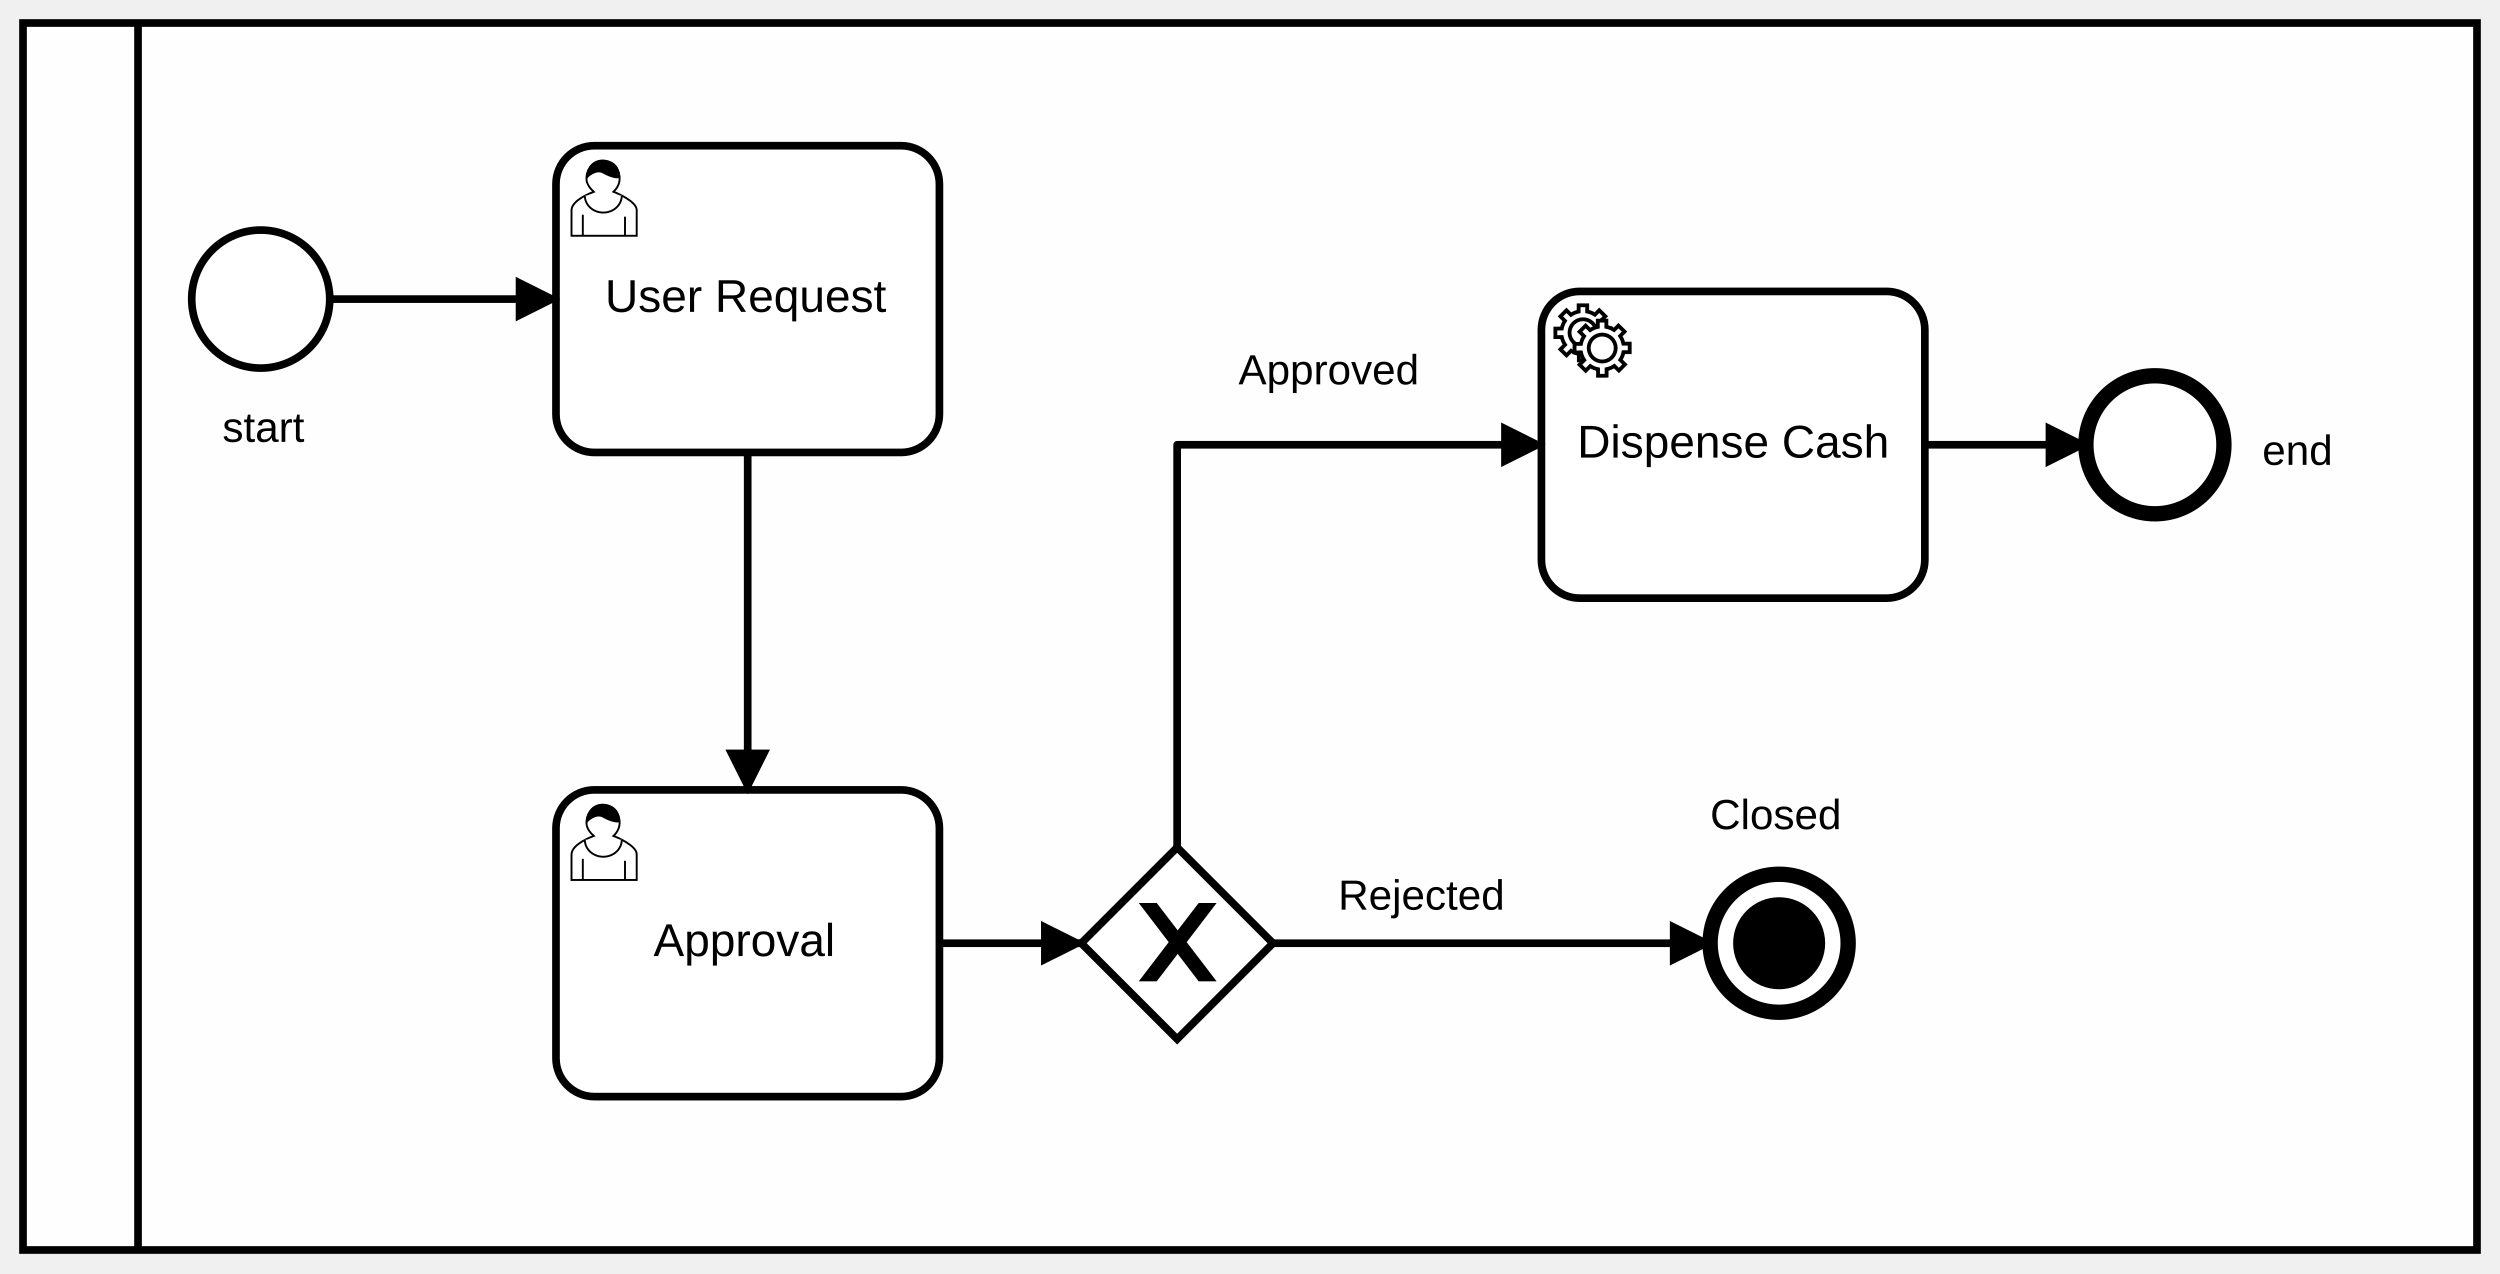
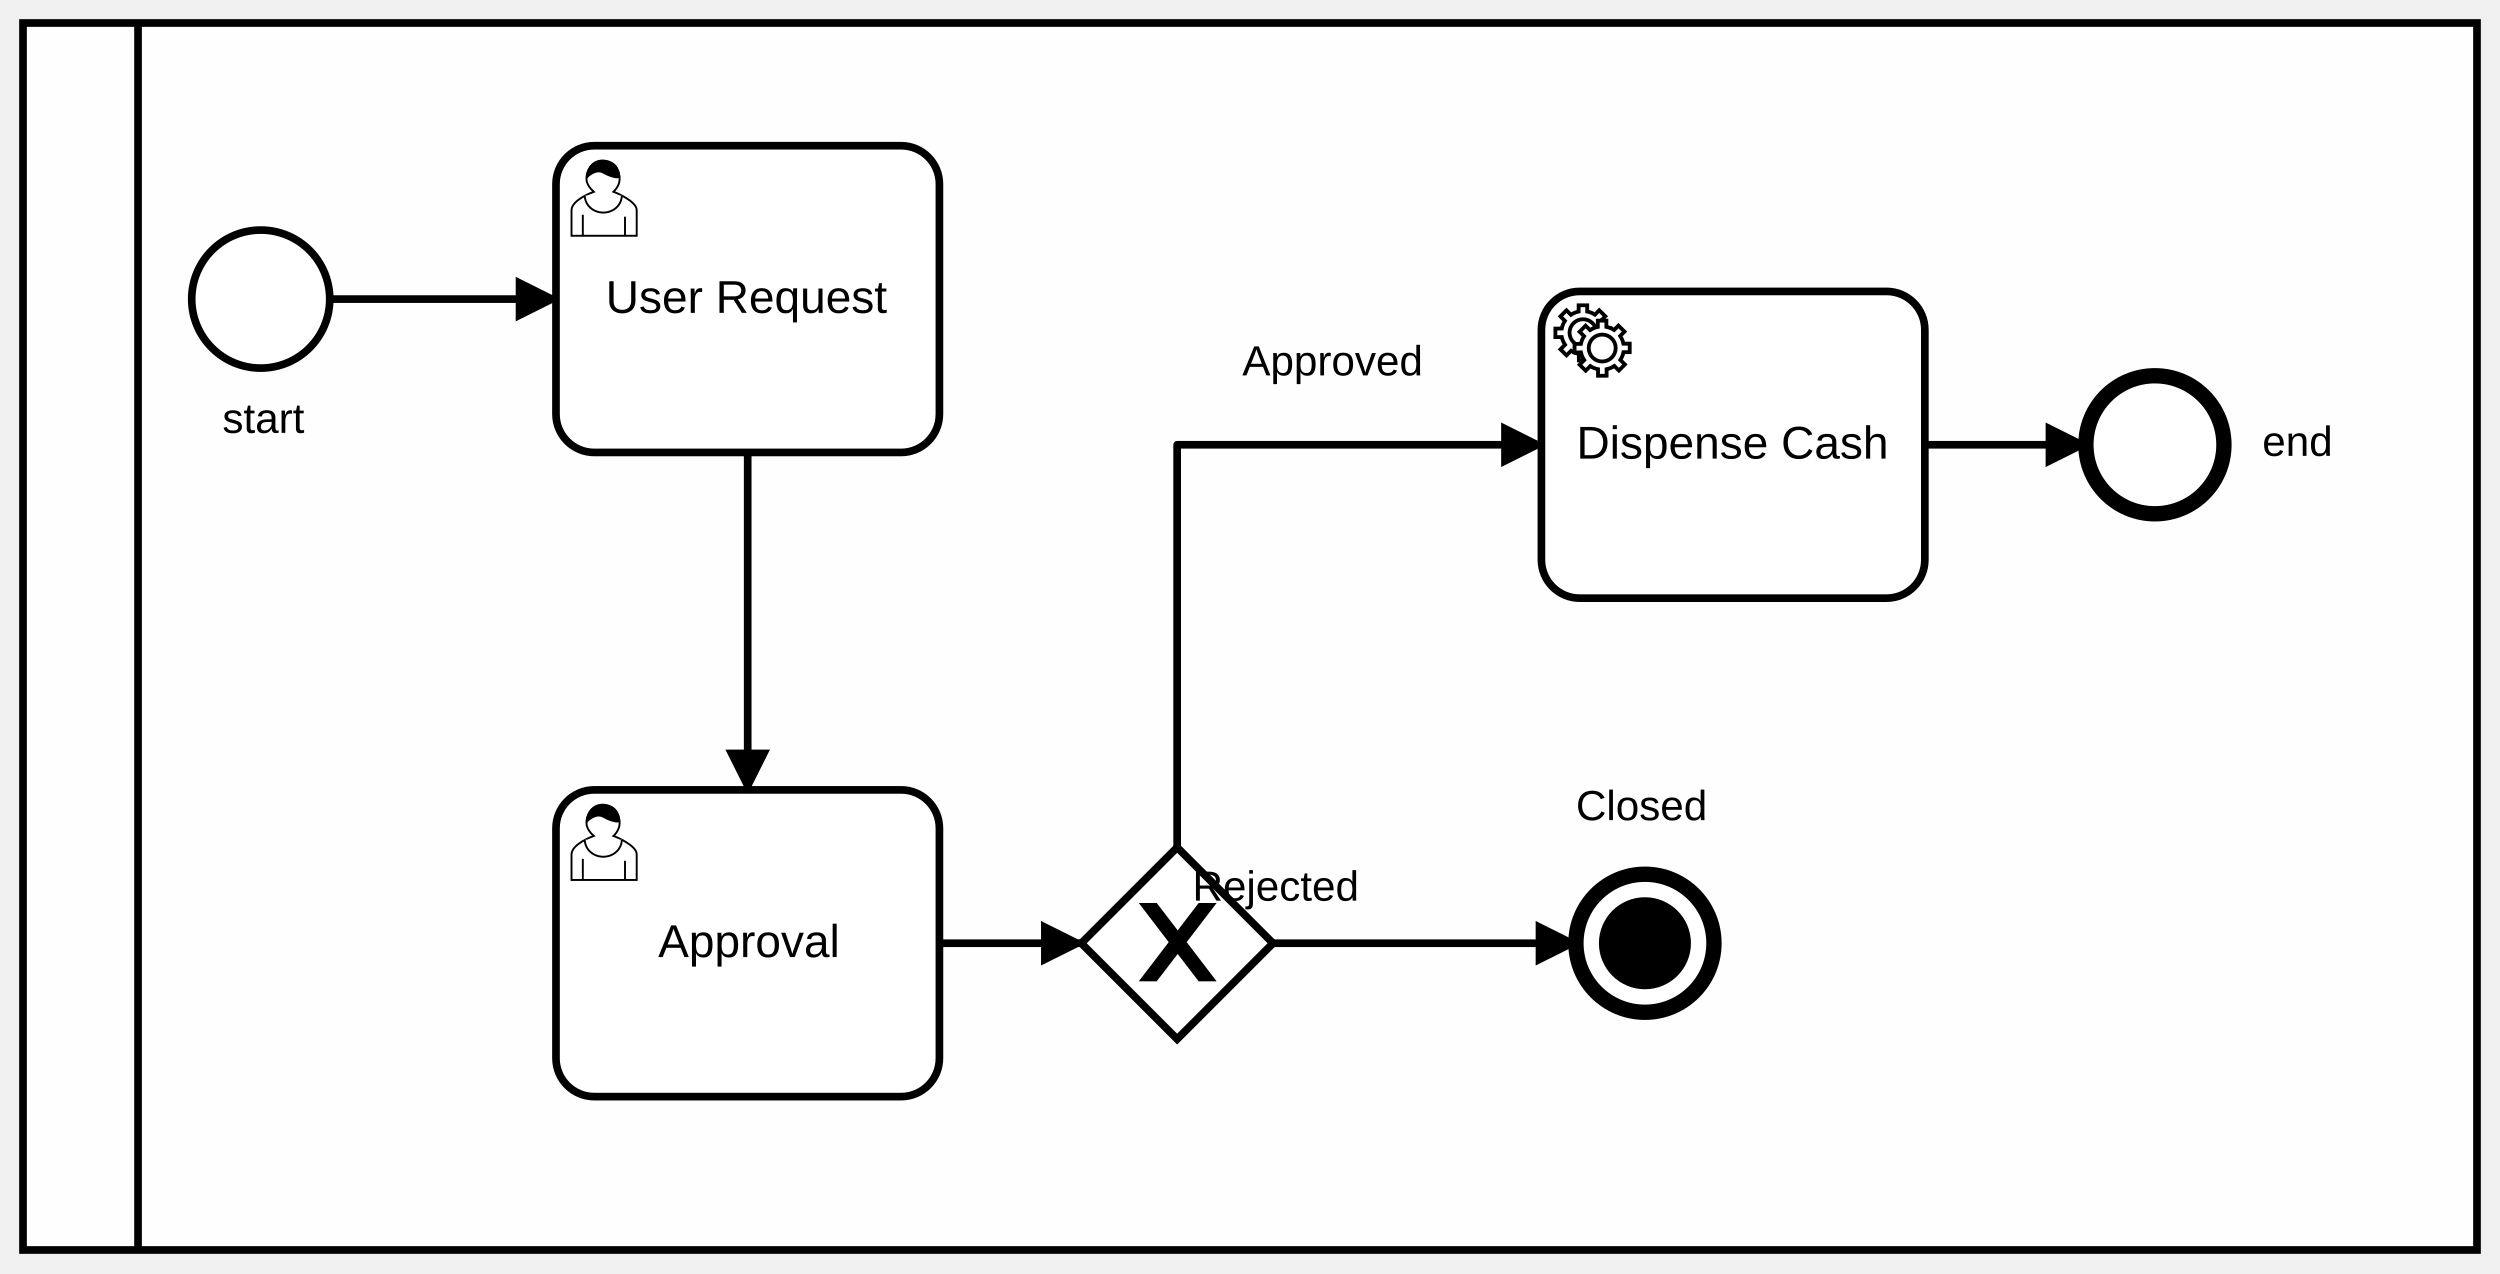
<svg xmlns="http://www.w3.org/2000/svg" width="652" height="332" viewBox="121 5 652 332" version="1.1">
  <defs>
-     <marker id="sequenceflow-end-white-black" viewBox="0 0 20 20" refX="11" refY="10" markerWidth="10" markerHeight="10" orient="auto">
+     <marker id="sequenceflow-end-white-black-7sx406faql6ydktghnzryed55" viewBox="0 0 20 20" refX="11" refY="10" markerWidth="10" markerHeight="10" orient="auto">
      <path d="M 1 5 L 11 10 L 1 15 Z" style="fill: black; stroke-width: 1px; stroke-linecap: round; stroke-dasharray: 10000, 1; stroke: black;" />
    </marker>
  </defs>
  <g class="djs-group">
-     <g class="djs-element djs-shape selected" data-element-id="Participant_0jf4n5b" style="display: block;" transform="translate(127 11)">
+     <g class="djs-element djs-shape" data-element-id="Participant_0jf4n5b" style="display: block;" transform="matrix(1 0 0 1 127 11)">
      <g class="djs-visual">
        <rect x="0" y="0" width="640" height="320" rx="0" ry="0" style="stroke: black; stroke-width: 2px; fill: white; fill-opacity: 0.95;" />
        <polyline points="30,0 30,320 " style="fill: none; stroke: black; stroke-width: 2px;" />
-         <text class="djs-label" style="font-family: Arial, sans-serif; font-size: 12px; fill: black;" transform="matrix(-1.83697e-16 -1 1 -1.83697e-16 0 320)">
-           <tspan x="160" y="18.34" />
+         <text lineHeight="1.2" class="djs-label" style="font-family: Arial, sans-serif; font-size: 12px; font-weight: normal; fill: black;" transform="matrix(-1.83697e-16 -1 1 -1.83697e-16 0 320)">
+           <tspan x="160" y="18.6" />
        </text>
      </g>
-       <rect x="0" y="0" width="640" height="320" class="djs-hit" style="fill: none; stroke-opacity: 0; stroke: white; stroke-width: 15px;" />
+       <rect class="djs-hit djs-hit-click-stroke" x="0" y="0" width="640" height="320" style="fill: none; stroke-opacity: 0; stroke: white; stroke-width: 15px;" />
+       <rect class="djs-hit djs-hit-all" x="0" y="0" width="30" height="320" style="fill: none; stroke-opacity: 0; stroke: white; stroke-width: 15px;" />
      <rect x="-6" y="-6" width="652" height="332" class="djs-outline" style="fill: none;" />
    </g>
    <g class="djs-children">
      <g class="djs-group">
-         <g class="djs-element djs-shape" data-element-id="ExclusiveGateway_0ey1xj0" style="display: block;" transform="translate(403 226)">
-           <g class="djs-visual">
-             <polygon points="25,0 50,25 25,50 0,25" style="stroke: black; stroke-width: 2px; fill: white;" />
+         <g class="djs-element djs-connection" data-element-id="Flow_05qmeqi" style="display: block;">
+           <g class="djs-visual">
+             <path d="m  623,121L665,121 " style="fill: none; stroke-width: 2px; stroke: black; stroke-linejoin: round; marker-end: url('#sequenceflow-end-white-black-7sx406faql6ydktghnzryed55');" />
+           </g>
+           <polyline points="623,121 665,121 " class="djs-hit djs-hit-stroke" style="fill: none; stroke-opacity: 0; stroke: white; stroke-width: 15px;" />
+           <rect x="617" y="115" width="54" height="12" class="djs-outline" style="fill: none;" />
+         </g>
+       </g>
+       <g class="djs-group">
+         <g class="djs-element djs-connection" data-element-id="Flow_15lhvq2" style="display: block;">
+           <g class="djs-visual">
+             <path d="m  316,123L316,211 " style="fill: none; stroke-width: 2px; stroke: black; stroke-linejoin: round; marker-end: url('#sequenceflow-end-white-black-7sx406faql6ydktghnzryed55');" />
+           </g>
+           <polyline points="316,123 316,211 " class="djs-hit djs-hit-stroke" style="fill: none; stroke-opacity: 0; stroke: white; stroke-width: 15px;" />
+           <rect x="310" y="117" width="12" height="100" class="djs-outline" style="fill: none;" />
+         </g>
+       </g>
+       <g class="djs-group">
+         <g class="djs-element djs-connection" data-element-id="Flow_07jc6tg" style="display: block;">
+           <g class="djs-visual">
+             <path d="m  207,83L236,83 L236,83 L266,83 " style="fill: none; stroke-width: 2px; stroke: black; stroke-linejoin: round; marker-end: url('#sequenceflow-end-white-black-7sx406faql6ydktghnzryed55');" />
+           </g>
+           <polyline points="207,83 236,83 236,83 266,83 " class="djs-hit djs-hit-stroke" style="fill: none; stroke-opacity: 0; stroke: white; stroke-width: 15px;" />
+           <rect x="201" y="77" width="71" height="12" class="djs-outline" style="fill: none;" />
+         </g>
+       </g>
+       <g class="djs-group">
+         <g class="djs-element djs-connection" data-element-id="flow_approved" style="display: block;">
+           <g class="djs-visual">
+             <path d="m  428,226L428,121 L523,121 " style="fill: none; stroke-width: 2px; stroke: black; stroke-linejoin: round; marker-end: url('#sequenceflow-end-white-black-7sx406faql6ydktghnzryed55');" />
+           </g>
+           <polyline points="428,226 428,121 523,121 " class="djs-hit djs-hit-stroke" style="fill: none; stroke-opacity: 0; stroke: white; stroke-width: 15px;" />
+           <rect x="422" y="115" width="107" height="117" class="djs-outline" style="fill: none;" />
+         </g>
+       </g>
+       <g class="djs-group">
+         <g class="djs-element djs-connection" data-element-id="flow_rejected" style="display: block;">
+           <g class="djs-visual">
+             <path d="m  453,251L532,251 " style="fill: none; stroke-width: 2px; stroke: black; stroke-linejoin: round; marker-end: url('#sequenceflow-end-white-black-7sx406faql6ydktghnzryed55');" />
+           </g>
+           <polyline points="453,251 532,251 " class="djs-hit djs-hit-stroke" style="fill: none; stroke-opacity: 0; stroke: white; stroke-width: 15px;" />
+           <rect x="447" y="245" width="91" height="12" class="djs-outline" style="fill: none;" />
+         </g>
+       </g>
+       <g class="djs-group">
+         <g class="djs-element djs-connection" data-element-id="SequenceFlow_0tl9p9p" style="display: block;">
+           <g class="djs-visual">
+             <path d="m  366,251L403,251 " style="fill: none; stroke-width: 2px; stroke: black; stroke-linejoin: round; marker-end: url('#sequenceflow-end-white-black-7sx406faql6ydktghnzryed55');" />
+           </g>
+           <polyline points="366,251 403,251 " class="djs-hit djs-hit-stroke" style="fill: none; stroke-opacity: 0; stroke: white; stroke-width: 15px;" />
+           <rect x="360" y="245" width="49" height="12" class="djs-outline" style="fill: none;" />
+         </g>
+       </g>
+       <g class="djs-group">
+         <g class="djs-element djs-shape" data-element-id="ExclusiveGateway_0ey1xj0" style="display: block;" transform="matrix(1 0 0 1 403 226)">
+           <g class="djs-visual">
+             <polygon points="25,0 50,25 25,50 0,25" style="stroke: black; stroke-width: 2px; fill: white; fill-opacity: 0.95;" />
            <path d="m 16,15 7.429,9.714 -7.429,9.714 3.429,0 5.714,-7.464 5.714,7.464 3.429,0 -7.429,-9.714 7.429,-9.714 -3.429,0 -5.714,7.464 -5.714,-7.464 -3.429,0 z" style="fill: black; stroke-width: 1px; stroke: black;" />
          </g>
-           <rect x="0" y="0" width="50" height="50" class="djs-hit" style="fill: none; stroke-opacity: 0; stroke: white; stroke-width: 15px;" />
+           <rect class="djs-hit djs-hit-all" x="0" y="0" width="50" height="50" style="fill: none; stroke-opacity: 0; stroke: white; stroke-width: 15px;" />
          <rect x="-6" y="-6" width="62" height="62" class="djs-outline" style="fill: none;" />
        </g>
      </g>
      <g class="djs-group">
-         <g class="djs-element djs-shape" data-element-id="event_closed" style="display: block;" transform="translate(567 233)">
-           <g class="djs-visual">
-             <circle cx="18" cy="18" r="18" style="stroke: black; stroke-width: 4px; fill: white;" />
-             <circle cx="18" cy="18" r="10" style="stroke: black; stroke-width: 4px; fill: black;" />
-           </g>
-           <rect x="0" y="0" width="36" height="36" class="djs-hit" style="fill: none; stroke-opacity: 0; stroke: white; stroke-width: 15px;" />
-           <rect x="-6" y="-6" width="48" height="48" class="djs-outline" style="fill: none;" />
-         </g>
-       </g>
-       <g class="djs-group">
-         <g class="djs-element djs-shape" data-element-id="Activity_03i6maz" style="display: block;" transform="translate(266 43)">
-           <g class="djs-visual">
-             <rect x="0" y="0" width="100" height="80" rx="10" ry="10" style="stroke: black; stroke-width: 2px; fill: white;" />
-             <text class="djs-label" style="font-family: Arial, sans-serif; font-size: 12px; fill: black;">
-               <tspan x="12.789" y="43.34">User Request</tspan>
+         <g class="djs-element djs-shape" data-element-id="Activity_03i6maz" style="display: block;" transform="matrix(1 0 0 1 266 43)">
+           <g class="djs-visual">
+             <rect x="0" y="0" width="100" height="80" rx="10" ry="10" style="stroke: black; stroke-width: 2px; fill: white; fill-opacity: 0.95;" />
+             <text lineHeight="1.2" class="djs-label" style="font-family: Arial, sans-serif; font-size: 12px; font-weight: normal; fill: black;">
+               <tspan x="12.984" y="43.6">User Request</tspan>
            </text>
            <path d="m 15,12 c 0.909,-0.845 1.594,-2.049 1.594,-3.385 0,-2.554 -1.805,-4.622 -4.357,-4.622 -2.552,0 -4.288,2.068 -4.288,4.622 0,1.348 0.974,2.562 1.896,3.405 -0.529,0.187 -5.669,2.097 -5.794,4.756 v 6.718 h 17 v -6.718 c 0,-2.298 -5.528,-4.595 -6.051,-4.776 zm -8,6 l 0,5.5 m 11,0 l 0,-5" style="fill: white; stroke-width: 0.5px; stroke: black;" />
            <path d="m 15,12 m 2.162,1.009 c 0,2.447 -2.158,4.431 -4.821,4.431 -2.665,0 -4.822,-1.981 -4.822,-4.431 " style="fill: white; stroke-width: 0.5px; stroke: black;" />
            <path d="m 15,12 m -6.9,-3.80 c 0,0 2.251,-2.358 4.274,-1.177 2.024,1.181 4.221,1.537 4.124,0.965 -0.098,-0.57 -0.117,-3.791 -4.191,-4.136 -3.575,0.001 -4.208,3.367 -4.207,4.348 z" style="fill: black; stroke-width: 0.5px; stroke: black;" />
          </g>
-           <rect x="0" y="0" width="100" height="80" class="djs-hit" style="fill: none; stroke-opacity: 0; stroke: white; stroke-width: 15px;" />
+           <rect class="djs-hit djs-hit-all" x="0" y="0" width="100" height="80" style="fill: none; stroke-opacity: 0; stroke: white; stroke-width: 15px;" />
          <rect x="-6" y="-6" width="112" height="92" class="djs-outline" style="fill: none;" />
        </g>
      </g>
      <g class="djs-group">
-         <g class="djs-element djs-shape" data-element-id="StartEvent_09in9bz" style="display: block;" transform="translate(171 65)">
-           <g class="djs-visual">
-             <circle cx="18" cy="18" r="18" style="stroke: black; stroke-width: 2px; fill: white;" />
-           </g>
-           <rect x="0" y="0" width="36" height="36" class="djs-hit" style="fill: none; stroke-opacity: 0; stroke: white; stroke-width: 15px;" />
+         <g class="djs-element djs-shape" data-element-id="StartEvent_09in9bz" style="display: block;" transform="matrix(1 0 0 1 171 65)">
+           <g class="djs-visual">
+             <circle cx="18" cy="18" r="18" style="stroke: black; stroke-width: 2px; fill: white; fill-opacity: 0.95;" />
+           </g>
+           <rect class="djs-hit djs-hit-all" x="0" y="0" width="36" height="36" style="fill: none; stroke-opacity: 0; stroke: white; stroke-width: 15px;" />
          <rect x="-6" y="-6" width="48" height="48" class="djs-outline" style="fill: none;" />
        </g>
      </g>
      <g class="djs-group">
-         <g class="djs-element djs-shape" data-element-id="task_approval" style="display: block;" transform="translate(266 211)">
-           <g class="djs-visual">
-             <rect x="0" y="0" width="100" height="80" rx="10" ry="10" style="stroke: black; stroke-width: 2px; fill: white;" />
-             <text class="djs-label" style="font-family: Arial, sans-serif; font-size: 12px; fill: black;">
-               <tspan x="25.438" y="43.34">Approval</tspan>
+         <g class="djs-element djs-shape" data-element-id="StartEvent_09in9bz_label" style="display: block;" transform="matrix(1 0 0 1 179 108)">
+           <g class="djs-visual">
+             <text lineHeight="1.2" class="djs-label" style="font-family: Arial, sans-serif; font-size: 11px; font-weight: normal; fill: black;">
+               <tspan x="0" y="9.9">start</tspan>
+             </text>
+           </g>
+           <rect class="djs-hit djs-hit-all" x="0" y="0" width="23" height="14" style="fill: none; stroke-opacity: 0; stroke: white; stroke-width: 15px;" />
+           <rect x="-6" y="-6" width="35" height="26" class="djs-outline" style="fill: none;" />
+         </g>
+       </g>
+       <g class="djs-group">
+         <g class="djs-element djs-shape" data-element-id="task_approval" style="display: block;" transform="matrix(1 0 0 1 266 211)">
+           <g class="djs-visual">
+             <rect x="0" y="0" width="100" height="80" rx="10" ry="10" style="stroke: black; stroke-width: 2px; fill: white; fill-opacity: 0.95;" />
+             <text lineHeight="1.2" class="djs-label" style="font-family: Arial, sans-serif; font-size: 12px; font-weight: normal; fill: black;">
+               <tspan x="26.648" y="43.6">Approval</tspan>
            </text>
            <path d="m 15,12 c 0.909,-0.845 1.594,-2.049 1.594,-3.385 0,-2.554 -1.805,-4.622 -4.357,-4.622 -2.552,0 -4.288,2.068 -4.288,4.622 0,1.348 0.974,2.562 1.896,3.405 -0.529,0.187 -5.669,2.097 -5.794,4.756 v 6.718 h 17 v -6.718 c 0,-2.298 -5.528,-4.595 -6.051,-4.776 zm -8,6 l 0,5.5 m 11,0 l 0,-5" style="fill: white; stroke-width: 0.5px; stroke: black;" />
            <path d="m 15,12 m 2.162,1.009 c 0,2.447 -2.158,4.431 -4.821,4.431 -2.665,0 -4.822,-1.981 -4.822,-4.431 " style="fill: white; stroke-width: 0.5px; stroke: black;" />
            <path d="m 15,12 m -6.9,-3.80 c 0,0 2.251,-2.358 4.274,-1.177 2.024,1.181 4.221,1.537 4.124,0.965 -0.098,-0.57 -0.117,-3.791 -4.191,-4.136 -3.575,0.001 -4.208,3.367 -4.207,4.348 z" style="fill: black; stroke-width: 0.5px; stroke: black;" />
          </g>
-           <rect x="0" y="0" width="100" height="80" class="djs-hit" style="fill: none; stroke-opacity: 0; stroke: white; stroke-width: 15px;" />
+           <rect class="djs-hit djs-hit-all" x="0" y="0" width="100" height="80" style="fill: none; stroke-opacity: 0; stroke: white; stroke-width: 15px;" />
          <rect x="-6" y="-6" width="112" height="92" class="djs-outline" style="fill: none;" />
        </g>
      </g>
      <g class="djs-group">
-         <g class="djs-element djs-shape" data-element-id="event_end" style="display: block;" transform="translate(665 103)">
-           <g class="djs-visual">
-             <circle cx="18" cy="18" r="18" style="stroke: black; stroke-width: 4px; fill: white;" />
-           </g>
-           <rect x="0" y="0" width="36" height="36" class="djs-hit" style="fill: none; stroke-opacity: 0; stroke: white; stroke-width: 15px;" />
+         <g class="djs-element djs-shape" data-element-id="event_end" style="display: block;" transform="matrix(1 0 0 1 665 103)">
+           <g class="djs-visual">
+             <circle cx="18" cy="18" r="18" style="stroke: black; stroke-width: 4px; fill: white; fill-opacity: 0.95;" />
+           </g>
+           <rect class="djs-hit djs-hit-all" x="0" y="0" width="36" height="36" style="fill: none; stroke-opacity: 0; stroke: white; stroke-width: 15px;" />
          <rect x="-6" y="-6" width="48" height="48" class="djs-outline" style="fill: none;" />
        </g>
      </g>
      <g class="djs-group">
-         <g class="djs-element djs-shape" data-element-id="Activity_065bb7n" style="display: block;" transform="translate(523 81)">
-           <g class="djs-visual">
-             <rect x="0" y="0" width="100" height="80" rx="10" ry="10" style="stroke: black; stroke-width: 2px; fill: white;" />
-             <text class="djs-label" style="font-family: Arial, sans-serif; font-size: 12px; fill: black;">
-               <tspan x="9.344" y="43.34">Dispense Cash</tspan>
+         <g class="djs-element djs-shape" data-element-id="event_end_label" style="display: block;" transform="matrix(1 0 0 1 711 114)">
+           <g class="djs-visual">
+             <text lineHeight="1.2" class="djs-label" style="font-family: Arial, sans-serif; font-size: 11px; font-weight: normal; fill: black;">
+               <tspan x="0" y="9.9">end</tspan>
+             </text>
+           </g>
+           <rect class="djs-hit djs-hit-all" x="0" y="0" width="19" height="14" style="fill: none; stroke-opacity: 0; stroke: white; stroke-width: 15px;" />
+           <rect x="-6" y="-6" width="31" height="26" class="djs-outline" style="fill: none;" />
+         </g>
+       </g>
+       <g class="djs-group">
+         <g class="djs-element djs-shape" data-element-id="Activity_065bb7n" style="display: block;" transform="matrix(1 0 0 1 523 81)">
+           <g class="djs-visual">
+             <rect x="0" y="0" width="100" height="80" rx="10" ry="10" style="stroke: black; stroke-width: 2px; fill: white; fill-opacity: 0.95;" />
+             <text lineHeight="1.2" class="djs-label" style="font-family: Arial, sans-serif; font-size: 12px; font-weight: normal; fill: black;">
+               <tspan x="9.148" y="43.6">Dispense Cash</tspan>
            </text>
            <path d="m 12,18 v -1.713 c 0.352,-0.07 0.704,-0.178 1.048,-0.321 0.344,-0.145 0.666,-0.321 0.966,-0.521 l 1.194,1.18 1.567,-1.577 -1.195,-1.18 c 0.403,-0.614 0.683,-1.299 0.825,-2.018 l 1.622,-0.01 v -2.22 l -1.637,0.01 c -0.073,-0.352 -0.178,-0.7 -0.324,-1.044 -0.145,-0.344 -0.321,-0.664 -0.523,-0.962 l 1.131,-1.136 -1.583,-1.563 -1.13,1.136 c -0.614,-0.401 -1.303,-0.681 -2.023,-0.822 l 0.009,-1.619 h -2.241 l 0.004,1.631 c -0.354,0.074 -0.705,0.18 -1.05,0.324 -0.344,0.144 -0.665,0.321 -0.964,0.52 l -1.17,-1.158 -1.567,1.579 1.168,1.157 c -0.403,0.613 -0.683,1.298 -0.825,2.017 l -1.659,0.003 v 2.222 l 1.672,-0.006 c 0.073,0.351 0.18,0.702 0.324,1.045 0.145,0.344 0.321,0.664 0.523,0.961 l -1.199,1.197 1.584,1.56 1.196,-1.193 c 0.614,0.403 1.303,0.682 2.023,0.823 l 7.19e-4,1.699 h 2.227 z m 0.221,-3.996 c -1.789,0.75 -3.858,-0.093 -4.61,-1.874 -0.752,-1.783 0.091,-3.846 1.88,-4.596 1.788,-0.749 3.857,0.093 4.609,1.874 0.752,1.782 -0.091,3.846 -1.88,4.596 z" style="fill: white; stroke-width: 1px; stroke: black;" />
            <path d="m 17.2,18 c -1.789,0.75 -3.858,-0.093 -4.61,-1.874 -0.752,-1.783 0.091,-3.846 1.88,-4.596 1.788,-0.749 3.857,0.093 4.609,1.874 0.752,1.782 -0.091,3.846 -1.88,4.596 z" style="fill: white; stroke-width: 0px; stroke: black;" />
            <path d="m 17,22 v -1.713 c 0.352,-0.07 0.704,-0.178 1.048,-0.321 0.344,-0.145 0.666,-0.321 0.966,-0.521 l 1.194,1.18 1.567,-1.577 -1.195,-1.18 c 0.403,-0.614 0.683,-1.299 0.825,-2.018 l 1.622,-0.01 v -2.22 l -1.637,0.01 c -0.073,-0.352 -0.178,-0.7 -0.324,-1.044 -0.145,-0.344 -0.321,-0.664 -0.523,-0.962 l 1.131,-1.136 -1.583,-1.563 -1.13,1.136 c -0.614,-0.401 -1.303,-0.681 -2.023,-0.822 l 0.009,-1.619 h -2.241 l 0.004,1.631 c -0.354,0.074 -0.705,0.18 -1.05,0.324 -0.344,0.144 -0.665,0.321 -0.964,0.52 l -1.17,-1.158 -1.567,1.579 1.168,1.157 c -0.403,0.613 -0.683,1.298 -0.825,2.017 l -1.659,0.003 v 2.222 l 1.672,-0.006 c 0.073,0.351 0.18,0.702 0.324,1.045 0.145,0.344 0.321,0.664 0.523,0.961 l -1.199,1.197 1.584,1.56 1.196,-1.193 c 0.614,0.403 1.303,0.682 2.023,0.823 l 7.19e-4,1.699 h 2.227 z m 0.221,-3.996 c -1.789,0.75 -3.858,-0.093 -4.61,-1.874 -0.752,-1.783 0.091,-3.846 1.88,-4.596 1.788,-0.749 3.857,0.093 4.609,1.874 0.752,1.782 -0.091,3.846 -1.88,4.596 z" style="fill: white; stroke-width: 1px; stroke: black;" />
          </g>
-           <rect x="0" y="0" width="100" height="80" class="djs-hit" style="fill: none; stroke-opacity: 0; stroke: white; stroke-width: 15px;" />
+           <rect class="djs-hit djs-hit-all" x="0" y="0" width="100" height="80" style="fill: none; stroke-opacity: 0; stroke: white; stroke-width: 15px;" />
          <rect x="-6" y="-6" width="112" height="92" class="djs-outline" style="fill: none;" />
        </g>
      </g>
      <g class="djs-group">
-         <g class="djs-element djs-shape" data-element-id="ExclusiveGateway_0ey1xj0_label" style="display: none;" transform="translate(383 280)">
-           <g class="djs-visual">
-             <text class="djs-label" style="font-family: Arial, sans-serif; font-size: 11px;">
-               <tspan x="0" y="12.234" />
-             </text>
-           </g>
-           <rect x="0" y="0" width="90" height="12" class="djs-hit" style="fill: none; stroke-opacity: 0; stroke: white; stroke-width: 15px;" />
-           <rect x="-6" y="-6" width="102" height="24" class="djs-outline" style="fill: none;" />
-         </g>
-       </g>
-       <g class="djs-group">
-         <g class="djs-element djs-shape" data-element-id="event_closed_label" style="display: block;" transform="translate(567 209)">
-           <g class="djs-visual">
-             <text class="djs-label" style="font-family: Arial, sans-serif; font-size: 11px;">
-               <tspan x="0" y="12.234">Closed</tspan>
-             </text>
-           </g>
-           <rect x="0" y="0" width="35" height="13" class="djs-hit" style="fill: none; stroke-opacity: 0; stroke: white; stroke-width: 15px;" />
-           <rect x="-6" y="-6" width="47" height="25" class="djs-outline" style="fill: none;" />
-         </g>
-       </g>
-       <g class="djs-group">
-         <g class="djs-element djs-shape" data-element-id="StartEvent_09in9bz_label" style="display: block;" transform="translate(179 108)">
-           <g class="djs-visual">
-             <text class="djs-label" style="font-family: Arial, sans-serif; font-size: 11px;">
-               <tspan x="0" y="12.234">start</tspan>
-             </text>
-           </g>
-           <rect x="0" y="0" width="22" height="13" class="djs-hit" style="fill: none; stroke-opacity: 0; stroke: white; stroke-width: 15px;" />
-           <rect x="-6" y="-6" width="34" height="25" class="djs-outline" style="fill: none;" />
-         </g>
-       </g>
-       <g class="djs-group">
-         <g class="djs-element djs-shape" data-element-id="event_end_label" style="display: block;" transform="translate(711 114)">
-           <g class="djs-visual">
-             <text class="djs-label" style="font-family: Arial, sans-serif; font-size: 11px;">
-               <tspan x="0" y="12.234">end</tspan>
-             </text>
-           </g>
-           <rect x="0" y="0" width="19" height="13" class="djs-hit" style="fill: none; stroke-opacity: 0; stroke: white; stroke-width: 15px;" />
-           <rect x="-6" y="-6" width="31" height="25" class="djs-outline" style="fill: none;" />
-         </g>
-       </g>
-       <g class="djs-group">
-         <g class="djs-element djs-shape" data-element-id="SequenceFlow_0tl9p9p_label" style="display: none;" transform="translate(340 230)">
-           <g class="djs-visual">
-             <text class="djs-label" style="font-family: Arial, sans-serif; font-size: 11px;">
-               <tspan x="0" y="12.234" />
-             </text>
-           </g>
-           <rect x="0" y="0" width="90" height="12" class="djs-hit" style="fill: none; stroke-opacity: 0; stroke: white; stroke-width: 15px;" />
-           <rect x="-6" y="-6" width="102" height="24" class="djs-outline" style="fill: none;" />
-         </g>
-       </g>
-       <g class="djs-group">
-         <g class="djs-element djs-shape" data-element-id="flow_rejected_label" style="display: block;" transform="translate(470 230)">
-           <g class="djs-visual">
-             <text class="djs-label" style="font-family: Arial, sans-serif; font-size: 11px;">
-               <tspan x="0" y="12.234">Rejected</tspan>
-             </text>
-           </g>
-           <rect x="0" y="0" width="44" height="13" class="djs-hit" style="fill: none; stroke-opacity: 0; stroke: white; stroke-width: 15px;" />
-           <rect x="-6" y="-6" width="56" height="25" class="djs-outline" style="fill: none;" />
-         </g>
-       </g>
-       <g class="djs-group">
-         <g class="djs-element djs-shape" data-element-id="flow_approved_label" style="display: block;" transform="translate(444 93)">
-           <g class="djs-visual">
-             <text class="djs-label" style="font-family: Arial, sans-serif; font-size: 11px;">
-               <tspan x="0" y="12.234">Approved</tspan>
-             </text>
-           </g>
-           <rect x="0" y="0" width="49" height="13" class="djs-hit" style="fill: none; stroke-opacity: 0; stroke: white; stroke-width: 15px;" />
-           <rect x="-6" y="-6" width="61" height="25" class="djs-outline" style="fill: none;" />
-         </g>
-       </g>
-       <g class="djs-group">
-         <g class="djs-element djs-shape" data-element-id="Flow_07jc6tg_label" style="display: none;" transform="translate(206 73)">
-           <g class="djs-visual">
-             <text class="djs-label" style="font-family: Arial, sans-serif; font-size: 11px;">
-               <tspan x="0" y="12.234" />
-             </text>
-           </g>
-           <rect x="0" y="0" width="90" height="20" class="djs-hit" style="fill: none; stroke-opacity: 0; stroke: white; stroke-width: 15px;" />
-           <rect x="-6" y="-6" width="102" height="32" class="djs-outline" style="fill: none;" />
-         </g>
-       </g>
-       <g class="djs-group">
-         <g class="djs-element djs-shape" data-element-id="Flow_15lhvq2_label" style="display: none;" transform="translate(286 157)">
-           <g class="djs-visual">
-             <text class="djs-label" style="font-family: Arial, sans-serif; font-size: 11px;">
-               <tspan x="0" y="12.234" />
-             </text>
-           </g>
-           <rect x="0" y="0" width="90" height="20" class="djs-hit" style="fill: none; stroke-opacity: 0; stroke: white; stroke-width: 15px;" />
-           <rect x="-6" y="-6" width="102" height="32" class="djs-outline" style="fill: none;" />
-         </g>
-       </g>
-       <g class="djs-group">
-         <g class="djs-element djs-shape" data-element-id="Flow_05qmeqi_label" style="display: none;" transform="translate(599 96)">
-           <g class="djs-visual">
-             <text class="djs-label" style="font-family: Arial, sans-serif; font-size: 11px;">
-               <tspan x="0" y="12.234" />
-             </text>
-           </g>
-           <rect x="0" y="0" width="90" height="20" class="djs-hit" style="fill: none; stroke-opacity: 0; stroke: white; stroke-width: 15px;" />
-           <rect x="-6" y="-6" width="102" height="32" class="djs-outline" style="fill: none;" />
-         </g>
-       </g>
-       <g class="djs-group">
-         <g class="djs-element djs-connection" data-element-id="SequenceFlow_0tl9p9p" style="display: block;">
-           <g class="djs-visual">
-             <path d="m  366,251L403,251 " style="fill: none; stroke-width: 2px; stroke: black; stroke-linejoin: round; marker-end: url('#sequenceflow-end-white-black');" />
-           </g>
-           <polyline points="366,251 403,251 " class="djs-hit" style="fill: none; stroke-opacity: 0; stroke: white; stroke-width: 15px;" />
-           <rect x="360" y="245" width="49" height="12" class="djs-outline" style="fill: none;" />
-         </g>
-       </g>
-       <g class="djs-group">
-         <g class="djs-element djs-connection" data-element-id="flow_rejected" style="display: block;">
-           <g class="djs-visual">
-             <path d="m  453,251L491,251 L491,251 L567,251 " style="fill: none; stroke-width: 2px; stroke: black; stroke-linejoin: round; marker-end: url('#sequenceflow-end-white-black');" />
-           </g>
-           <polyline points="453,251 491,251 491,251 567,251 " class="djs-hit" style="fill: none; stroke-opacity: 0; stroke: white; stroke-width: 15px;" />
-           <rect x="447" y="245" width="126" height="12" class="djs-outline" style="fill: none;" />
-         </g>
-       </g>
-       <g class="djs-group">
-         <g class="djs-element djs-connection" data-element-id="flow_approved" style="display: block;">
-           <g class="djs-visual">
-             <path d="m  428,226L428,121 L523,121 " style="fill: none; stroke-width: 2px; stroke: black; stroke-linejoin: round; marker-end: url('#sequenceflow-end-white-black');" />
-           </g>
-           <polyline points="428,226 428,121 523,121 " class="djs-hit" style="fill: none; stroke-opacity: 0; stroke: white; stroke-width: 15px;" />
-           <rect x="422" y="115" width="107" height="117" class="djs-outline" style="fill: none;" />
-         </g>
-       </g>
-       <g class="djs-group">
-         <g class="djs-element djs-connection" data-element-id="Flow_07jc6tg" style="display: block;">
-           <g class="djs-visual">
-             <path d="m  207,83L236,83 L236,83 L266,83 " style="fill: none; stroke-width: 2px; stroke: black; stroke-linejoin: round; marker-end: url('#sequenceflow-end-white-black');" />
-           </g>
-           <polyline points="207,83 236,83 236,83 266,83 " class="djs-hit" style="fill: none; stroke-opacity: 0; stroke: white; stroke-width: 15px;" />
-           <rect x="201" y="77" width="71" height="12" class="djs-outline" style="fill: none;" />
-         </g>
-       </g>
-       <g class="djs-group">
-         <g class="djs-element djs-connection" data-element-id="Flow_15lhvq2" style="display: block;">
-           <g class="djs-visual">
-             <path d="m  316,123L316,211 " style="fill: none; stroke-width: 2px; stroke: black; stroke-linejoin: round; marker-end: url('#sequenceflow-end-white-black');" />
-           </g>
-           <polyline points="316,123 316,211 " class="djs-hit" style="fill: none; stroke-opacity: 0; stroke: white; stroke-width: 15px;" />
-           <rect x="310" y="117" width="12" height="100" class="djs-outline" style="fill: none;" />
-         </g>
-       </g>
-       <g class="djs-group">
-         <g class="djs-element djs-connection" data-element-id="Flow_05qmeqi" style="display: block;">
-           <g class="djs-visual">
-             <path d="m  623,121L665,121 " style="fill: none; stroke-width: 2px; stroke: black; stroke-linejoin: round; marker-end: url('#sequenceflow-end-white-black');" />
-           </g>
-           <polyline points="623,121 665,121 " class="djs-hit" style="fill: none; stroke-opacity: 0; stroke: white; stroke-width: 15px;" />
-           <rect x="617" y="115" width="54" height="12" class="djs-outline" style="fill: none;" />
+         <g class="djs-element djs-shape" data-element-id="flow_approved_label" style="display: block;" transform="matrix(1 0 0 1 445 93)">
+           <g class="djs-visual">
+             <text lineHeight="1.2" class="djs-label" style="font-family: Arial, sans-serif; font-size: 11px; font-weight: normal; fill: black;">
+               <tspan x="0" y="9.9">Approved</tspan>
+             </text>
+           </g>
+           <rect class="djs-hit djs-hit-all" x="0" y="0" width="47" height="14" style="fill: none; stroke-opacity: 0; stroke: white; stroke-width: 15px;" />
+           <rect x="-6" y="-6" width="59" height="26" class="djs-outline" style="fill: none;" />
+         </g>
+       </g>
+       <g class="djs-group">
+         <g class="djs-element djs-shape selected" data-element-id="event_closed" style="display: block;" transform="matrix(1 0 0 1 532 233)">
+           <g class="djs-visual">
+             <circle cx="18" cy="18" r="18" style="stroke: black; stroke-width: 4px; fill: white; fill-opacity: 0.95;" />
+             <circle cx="18" cy="18" r="10" style="stroke: black; stroke-width: 4px; fill: black;" />
+           </g>
+           <rect class="djs-hit djs-hit-all" x="0" y="0" width="36" height="36" style="fill: none; stroke-opacity: 0; stroke: white; stroke-width: 15px;" />
+           <rect x="-6" y="-6" width="48" height="48" class="djs-outline" style="fill: none;" />
        </g>
      </g>
    </g>
  </g>
-   <g class="djs-drag-group" style="pointer-events: none;" transform="translate(7 32)" />
+   <g class="djs-group">
+     <g class="djs-element djs-shape" data-element-id="event_closed_label" style="display: block;" transform="matrix(1 0 0 1 532 209)">
+       <g class="djs-visual">
+         <text lineHeight="1.2" class="djs-label" style="font-family: Arial, sans-serif; font-size: 11px; font-weight: normal; fill: black;">
+           <tspan x="0" y="9.9">Closed</tspan>
+         </text>
+       </g>
+       <rect class="djs-hit djs-hit-all" x="0" y="0" width="35" height="14" style="fill: none; stroke-opacity: 0; stroke: white; stroke-width: 15px;" />
+       <rect x="-6" y="-6" width="47" height="26" class="djs-outline" style="fill: none;" />
+     </g>
+   </g>
+   <g class="djs-group">
+     <g class="djs-element djs-shape" data-element-id="flow_rejected_label" style="display: block;" transform="matrix(1 0 0 1 432 230)">
+       <g class="djs-visual">
+         <text lineHeight="1.2" class="djs-label" style="font-family: Arial, sans-serif; font-size: 11px; font-weight: normal; fill: black;">
+           <tspan x="0" y="9.9">Rejected</tspan>
+         </text>
+       </g>
+       <rect class="djs-hit djs-hit-all" x="0" y="0" width="44" height="14" style="fill: none; stroke-opacity: 0; stroke: white; stroke-width: 15px;" />
+       <rect x="-6" y="-6" width="56" height="26" class="djs-outline" style="fill: none;" />
+     </g>
+   </g>
</svg>
